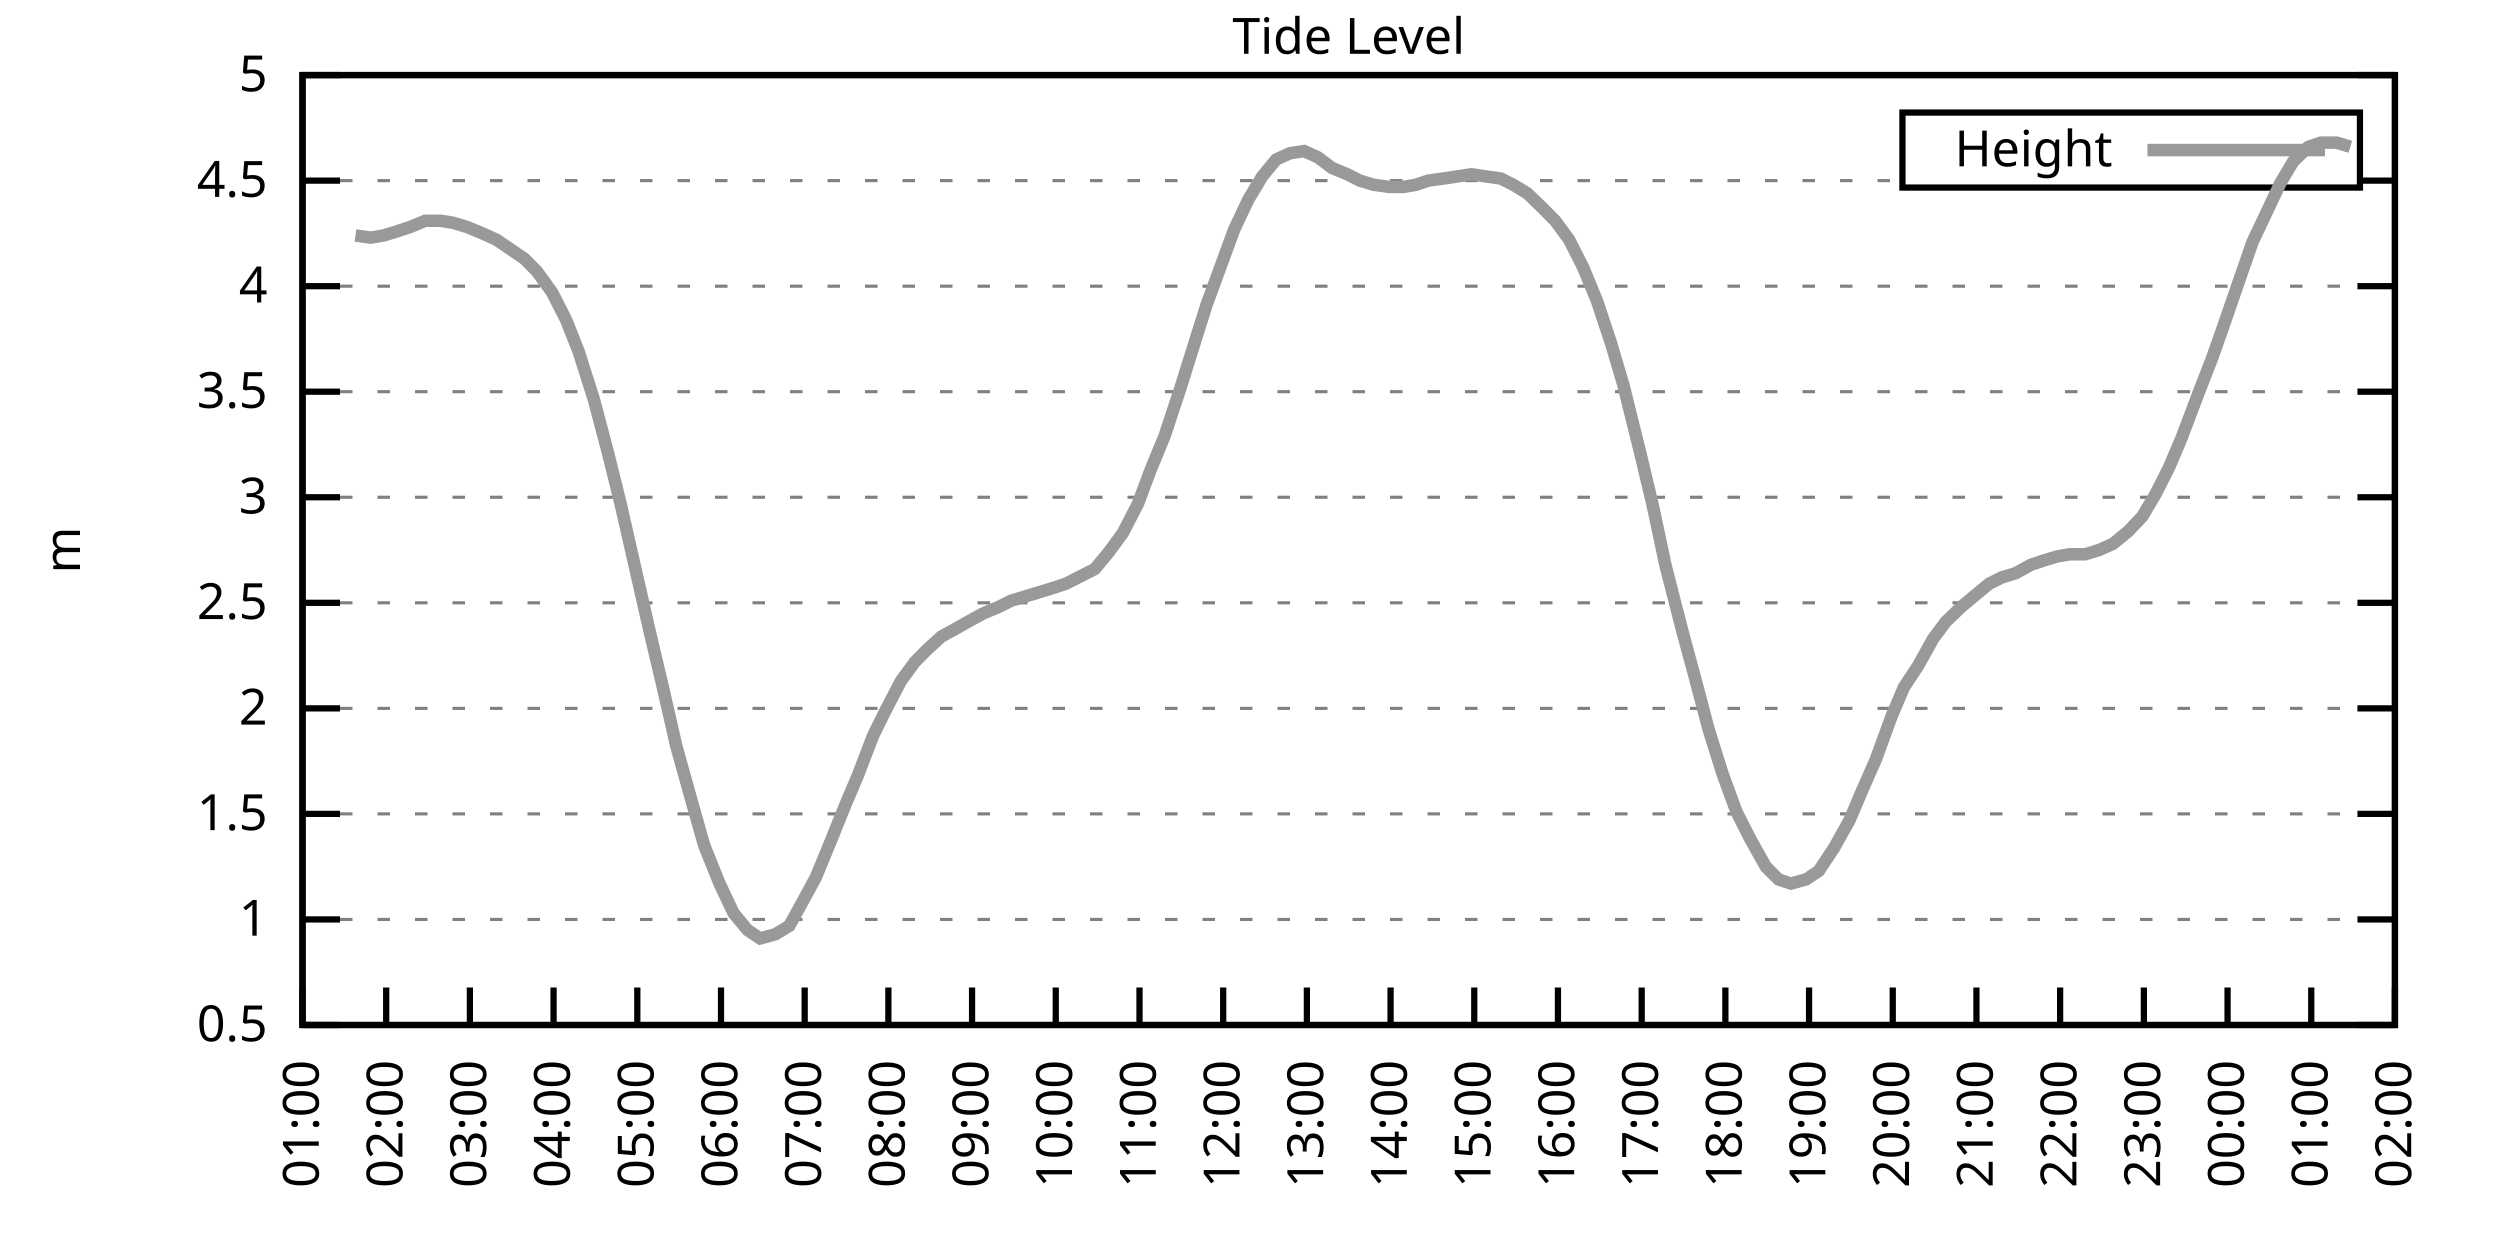
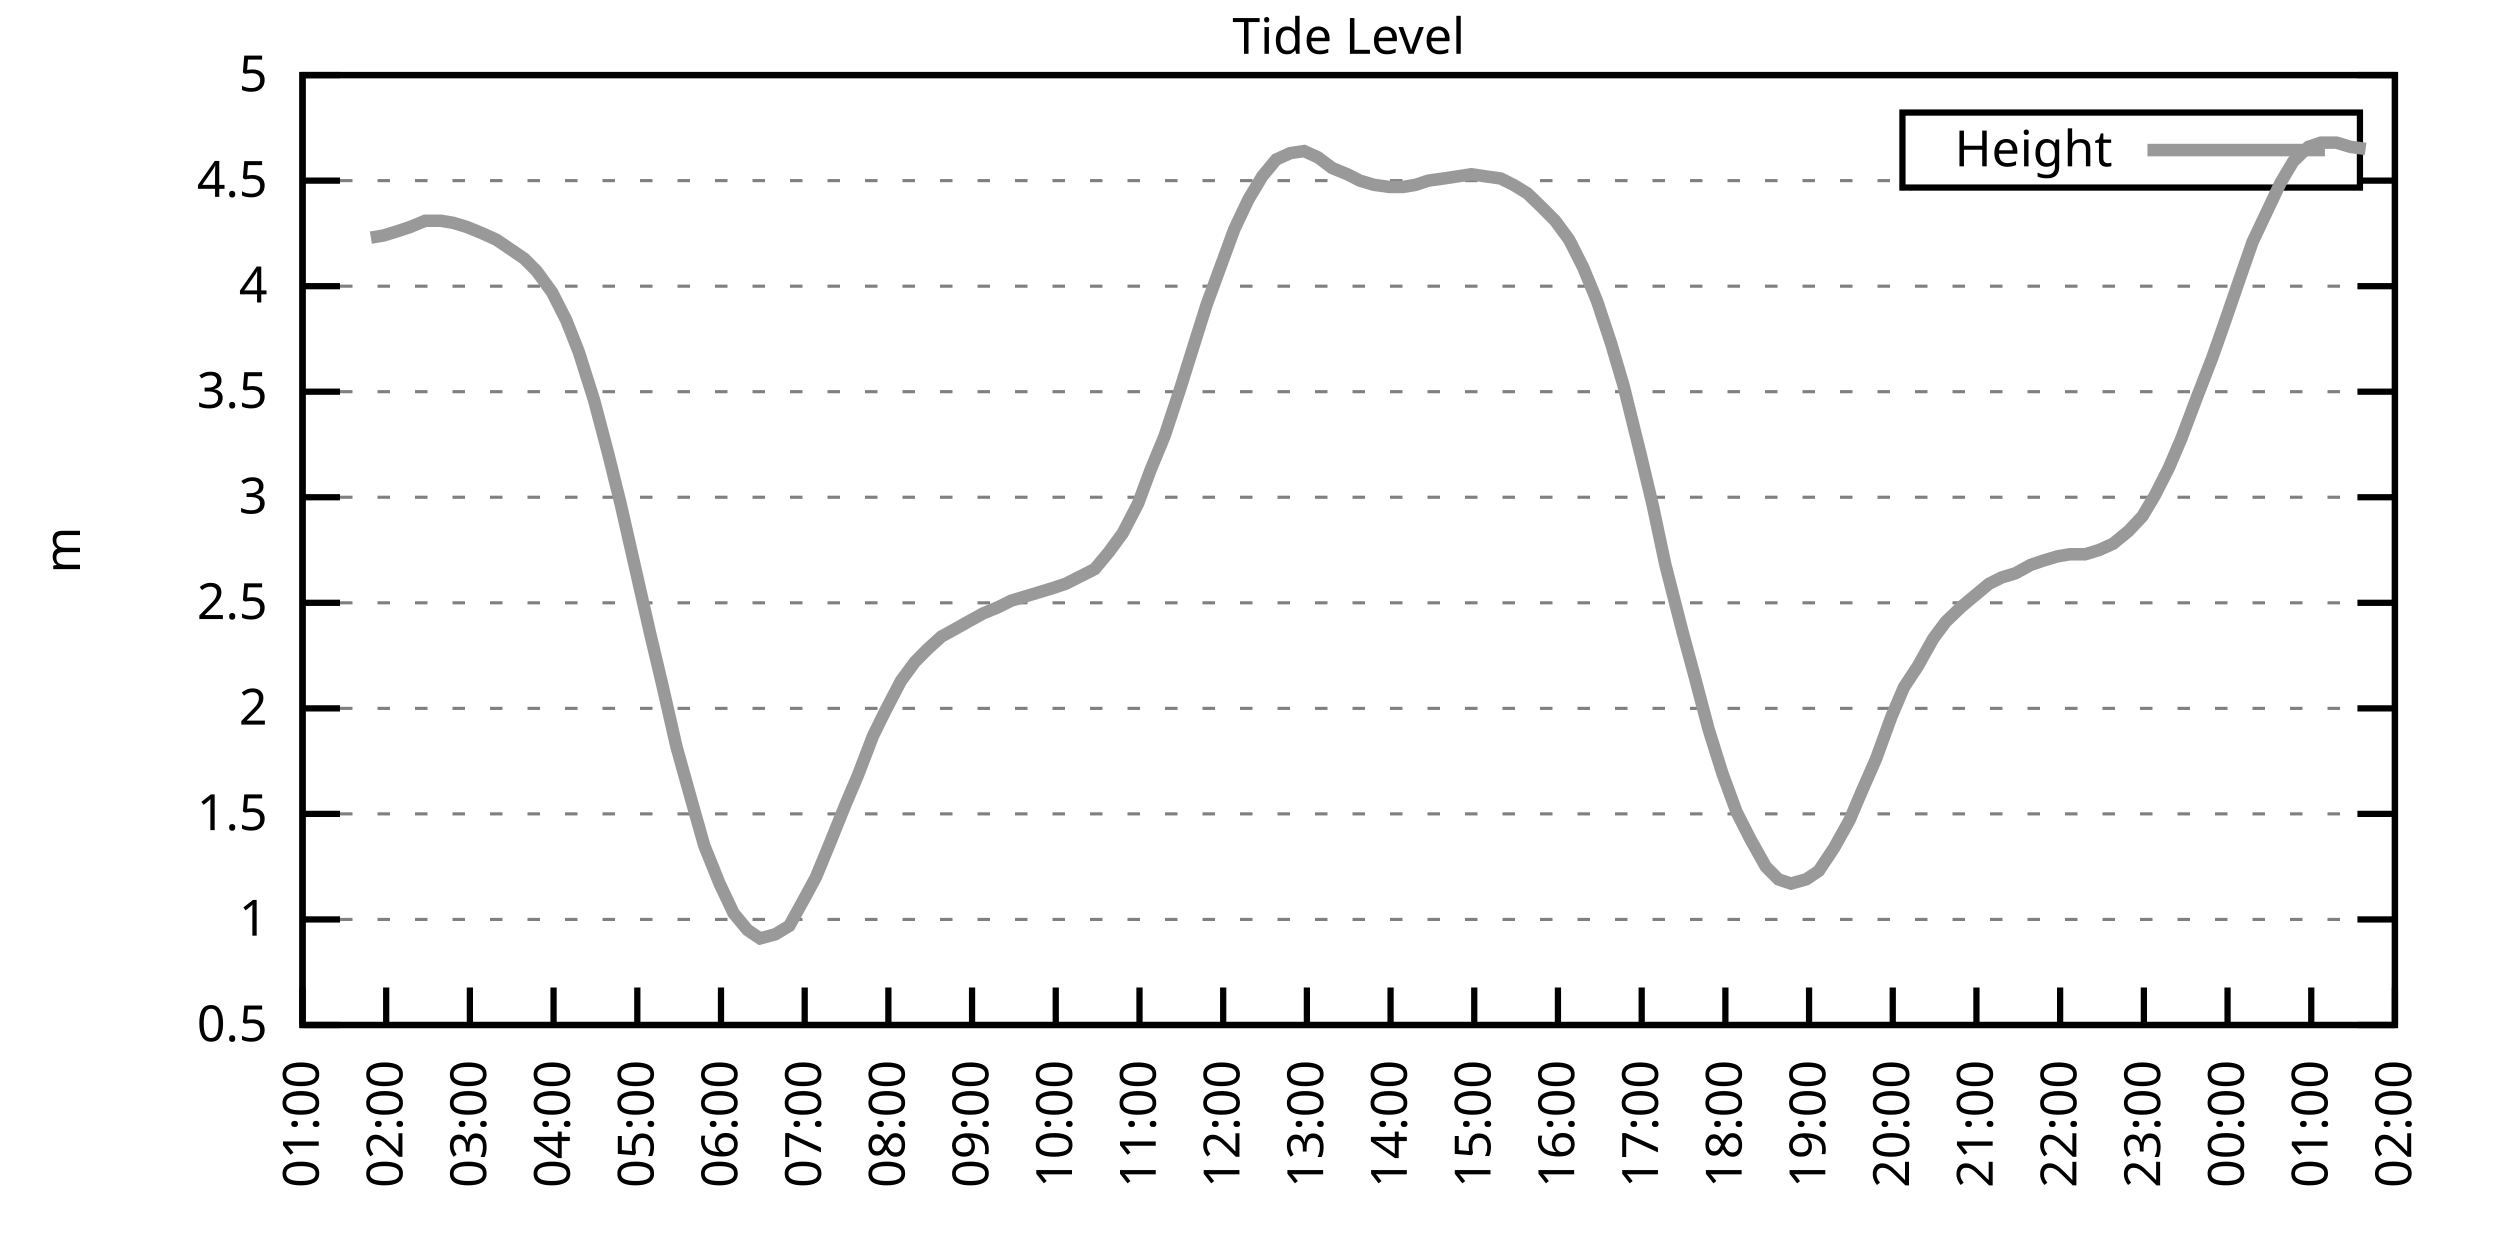
<svg xmlns="http://www.w3.org/2000/svg" xmlns:xlink="http://www.w3.org/1999/xlink" width="400" height="200" viewBox="0 0 400 200">
  <g id="gnuplot_canvas">
    <rect x="0" y="0" width="400" height="200" fill="none" />
    <defs>
      <circle id="gpDot" r="0.5" stroke-width="0.5" stroke="currentColor" />
      <path id="gpPt0" stroke-width="0.333" stroke="currentColor" d="M-1,0 h2 M0,-1 v2" />
      <path id="gpPt1" stroke-width="0.333" stroke="currentColor" d="M-1,-1 L1,1 M1,-1 L-1,1" />
      <path id="gpPt2" stroke-width="0.333" stroke="currentColor" d="M-1,0 L1,0 M0,-1 L0,1 M-1,-1 L1,1 M-1,1 L1,-1" />
      <rect id="gpPt3" stroke-width="0.333" stroke="currentColor" x="-1" y="-1" width="2" height="2" />
      <rect id="gpPt4" stroke-width="0.333" stroke="currentColor" fill="currentColor" x="-1" y="-1" width="2" height="2" />
      <circle id="gpPt5" stroke-width="0.333" stroke="currentColor" cx="0" cy="0" r="1" />
      <use xlink:href="#gpPt5" id="gpPt6" fill="currentColor" stroke="none" />
      <path id="gpPt7" stroke-width="0.333" stroke="currentColor" d="M0,-1.33 L-1.33,0.67 L1.33,0.67 z" />
      <use xlink:href="#gpPt7" id="gpPt8" fill="currentColor" stroke="none" />
      <use xlink:href="#gpPt7" id="gpPt9" stroke="currentColor" transform="rotate(180)" />
      <use xlink:href="#gpPt9" id="gpPt10" fill="currentColor" stroke="none" />
      <use xlink:href="#gpPt3" id="gpPt11" stroke="currentColor" transform="rotate(45)" />
      <use xlink:href="#gpPt11" id="gpPt12" fill="currentColor" stroke="none" />
      <path id="gpPt13" stroke-width="0.333" stroke="currentColor" d="M0,1.330 L1.265,0.411 L0.782,-1.067 L-0.782,-1.076 L-1.265,0.411 z" />
      <use xlink:href="#gpPt13" id="gpPt14" fill="currentColor" stroke="none" />
      <filter id="textbox" filterUnits="objectBoundingBox" x="0" y="0" height="1" width="1">
        <feFlood flood-color="white" flood-opacity="1" result="bgnd" />
        <feComposite in="SourceGraphic" in2="bgnd" operator="atop" />
      </filter>
      <filter id="greybox" filterUnits="objectBoundingBox" x="0" y="0" height="1" width="1">
        <feFlood flood-color="lightgrey" flood-opacity="1" result="grey" />
        <feComposite in="SourceGraphic" in2="grey" operator="atop" />
      </filter>
    </defs>
    <g fill="none" color="white" stroke="currentColor" stroke-width="1.00" stroke-linecap="butt" stroke-linejoin="miter">
</g>
    <g fill="none" color="black" stroke="currentColor" stroke-width="1.00" stroke-linecap="butt" stroke-linejoin="miter">
      <g stroke="none" shape-rendering="crispEdges">
        <polygon fill="rgb(255, 255, 255)" points="48.40,164.00 383.18,164.00 383.18,12.02 48.40,12.02 " />
      </g>
    </g>
    <g fill="none" color="black" stroke="currentColor" stroke-width="1.00" stroke-linecap="butt" stroke-linejoin="miter">
</g>
    <g fill="none" color="black" stroke="black" stroke-width="0.50" stroke-linecap="butt" stroke-linejoin="miter">
</g>
    <g fill="none" color="gray" stroke="currentColor" stroke-width="0.50" stroke-linecap="butt" stroke-linejoin="miter">
      <path stroke="gray" stroke-dasharray="2,4" class="gridline" d="M48.40,164.00 L383.19,164.00  " />
    </g>
    <g fill="none" color="gray" stroke="gray" stroke-width="1.00" stroke-linecap="butt" stroke-linejoin="miter">
</g>
    <g fill="none" color="black" stroke="currentColor" stroke-width="1.00" stroke-linecap="butt" stroke-linejoin="miter">
      <path stroke="black" d="M48.40,164.00 L54.40,164.00 M383.19,164.00 L377.19,164.00  " />
      <g transform="translate(42.80,166.60)" stroke="none" fill="black" font-family="Sans" font-size="8.00" text-anchor="end">
        <text>
          <tspan font-family="Sans"> 0.5</tspan>
        </text>
      </g>
    </g>
    <g fill="none" color="black" stroke="currentColor" stroke-width="1.00" stroke-linecap="butt" stroke-linejoin="miter">
</g>
    <g fill="none" color="black" stroke="black" stroke-width="0.50" stroke-linecap="butt" stroke-linejoin="miter">
</g>
    <g fill="none" color="gray" stroke="currentColor" stroke-width="0.50" stroke-linecap="butt" stroke-linejoin="miter">
      <path stroke="gray" stroke-dasharray="2,4" class="gridline" d="M48.40,147.11 L383.19,147.11  " />
    </g>
    <g fill="none" color="gray" stroke="gray" stroke-width="1.00" stroke-linecap="butt" stroke-linejoin="miter">
</g>
    <g fill="none" color="black" stroke="currentColor" stroke-width="1.00" stroke-linecap="butt" stroke-linejoin="miter">
      <path stroke="black" d="M48.40,147.11 L54.40,147.11 M383.19,147.11 L377.19,147.11  " />
      <g transform="translate(42.80,149.71)" stroke="none" fill="black" font-family="Sans" font-size="8.00" text-anchor="end">
        <text>
          <tspan font-family="Sans"> 1</tspan>
        </text>
      </g>
    </g>
    <g fill="none" color="black" stroke="currentColor" stroke-width="1.00" stroke-linecap="butt" stroke-linejoin="miter">
</g>
    <g fill="none" color="black" stroke="black" stroke-width="0.50" stroke-linecap="butt" stroke-linejoin="miter">
</g>
    <g fill="none" color="gray" stroke="currentColor" stroke-width="0.50" stroke-linecap="butt" stroke-linejoin="miter">
      <path stroke="gray" stroke-dasharray="2,4" class="gridline" d="M48.40,130.22 L383.19,130.22  " />
    </g>
    <g fill="none" color="gray" stroke="gray" stroke-width="1.00" stroke-linecap="butt" stroke-linejoin="miter">
</g>
    <g fill="none" color="black" stroke="currentColor" stroke-width="1.00" stroke-linecap="butt" stroke-linejoin="miter">
      <path stroke="black" d="M48.40,130.22 L54.40,130.22 M383.19,130.22 L377.19,130.22  " />
      <g transform="translate(42.80,132.82)" stroke="none" fill="black" font-family="Sans" font-size="8.00" text-anchor="end">
        <text>
          <tspan font-family="Sans"> 1.5</tspan>
        </text>
      </g>
    </g>
    <g fill="none" color="black" stroke="currentColor" stroke-width="1.00" stroke-linecap="butt" stroke-linejoin="miter">
</g>
    <g fill="none" color="black" stroke="black" stroke-width="0.50" stroke-linecap="butt" stroke-linejoin="miter">
</g>
    <g fill="none" color="gray" stroke="currentColor" stroke-width="0.50" stroke-linecap="butt" stroke-linejoin="miter">
      <path stroke="gray" stroke-dasharray="2,4" class="gridline" d="M48.40,113.34 L383.19,113.34  " />
    </g>
    <g fill="none" color="gray" stroke="gray" stroke-width="1.00" stroke-linecap="butt" stroke-linejoin="miter">
</g>
    <g fill="none" color="black" stroke="currentColor" stroke-width="1.00" stroke-linecap="butt" stroke-linejoin="miter">
      <path stroke="black" d="M48.40,113.34 L54.40,113.34 M383.19,113.34 L377.19,113.34  " />
      <g transform="translate(42.80,115.94)" stroke="none" fill="black" font-family="Sans" font-size="8.00" text-anchor="end">
        <text>
          <tspan font-family="Sans"> 2</tspan>
        </text>
      </g>
    </g>
    <g fill="none" color="black" stroke="currentColor" stroke-width="1.00" stroke-linecap="butt" stroke-linejoin="miter">
</g>
    <g fill="none" color="black" stroke="black" stroke-width="0.50" stroke-linecap="butt" stroke-linejoin="miter">
</g>
    <g fill="none" color="gray" stroke="currentColor" stroke-width="0.50" stroke-linecap="butt" stroke-linejoin="miter">
      <path stroke="gray" stroke-dasharray="2,4" class="gridline" d="M48.40,96.45 L383.19,96.45  " />
    </g>
    <g fill="none" color="gray" stroke="gray" stroke-width="1.00" stroke-linecap="butt" stroke-linejoin="miter">
</g>
    <g fill="none" color="black" stroke="currentColor" stroke-width="1.00" stroke-linecap="butt" stroke-linejoin="miter">
      <path stroke="black" d="M48.40,96.45 L54.40,96.45 M383.19,96.45 L377.19,96.45  " />
      <g transform="translate(42.80,99.05)" stroke="none" fill="black" font-family="Sans" font-size="8.00" text-anchor="end">
        <text>
          <tspan font-family="Sans"> 2.5</tspan>
        </text>
      </g>
    </g>
    <g fill="none" color="black" stroke="currentColor" stroke-width="1.00" stroke-linecap="butt" stroke-linejoin="miter">
</g>
    <g fill="none" color="black" stroke="black" stroke-width="0.50" stroke-linecap="butt" stroke-linejoin="miter">
</g>
    <g fill="none" color="gray" stroke="currentColor" stroke-width="0.50" stroke-linecap="butt" stroke-linejoin="miter">
      <path stroke="gray" stroke-dasharray="2,4" class="gridline" d="M48.40,79.56 L383.19,79.56  " />
    </g>
    <g fill="none" color="gray" stroke="gray" stroke-width="1.00" stroke-linecap="butt" stroke-linejoin="miter">
</g>
    <g fill="none" color="black" stroke="currentColor" stroke-width="1.00" stroke-linecap="butt" stroke-linejoin="miter">
      <path stroke="black" d="M48.40,79.56 L54.40,79.56 M383.19,79.56 L377.19,79.56  " />
      <g transform="translate(42.80,82.16)" stroke="none" fill="black" font-family="Sans" font-size="8.00" text-anchor="end">
        <text>
          <tspan font-family="Sans"> 3</tspan>
        </text>
      </g>
    </g>
    <g fill="none" color="black" stroke="currentColor" stroke-width="1.00" stroke-linecap="butt" stroke-linejoin="miter">
</g>
    <g fill="none" color="black" stroke="black" stroke-width="0.50" stroke-linecap="butt" stroke-linejoin="miter">
</g>
    <g fill="none" color="gray" stroke="currentColor" stroke-width="0.50" stroke-linecap="butt" stroke-linejoin="miter">
      <path stroke="gray" stroke-dasharray="2,4" class="gridline" d="M48.40,62.67 L383.19,62.67  " />
    </g>
    <g fill="none" color="gray" stroke="gray" stroke-width="1.00" stroke-linecap="butt" stroke-linejoin="miter">
</g>
    <g fill="none" color="black" stroke="currentColor" stroke-width="1.00" stroke-linecap="butt" stroke-linejoin="miter">
      <path stroke="black" d="M48.40,62.67 L54.40,62.67 M383.19,62.67 L377.19,62.67  " />
      <g transform="translate(42.80,65.27)" stroke="none" fill="black" font-family="Sans" font-size="8.00" text-anchor="end">
        <text>
          <tspan font-family="Sans"> 3.5</tspan>
        </text>
      </g>
    </g>
    <g fill="none" color="black" stroke="currentColor" stroke-width="1.00" stroke-linecap="butt" stroke-linejoin="miter">
</g>
    <g fill="none" color="black" stroke="black" stroke-width="0.50" stroke-linecap="butt" stroke-linejoin="miter">
</g>
    <g fill="none" color="gray" stroke="currentColor" stroke-width="0.50" stroke-linecap="butt" stroke-linejoin="miter">
      <path stroke="gray" stroke-dasharray="2,4" class="gridline" d="M48.40,45.79 L383.19,45.79  " />
    </g>
    <g fill="none" color="gray" stroke="gray" stroke-width="1.00" stroke-linecap="butt" stroke-linejoin="miter">
</g>
    <g fill="none" color="black" stroke="currentColor" stroke-width="1.00" stroke-linecap="butt" stroke-linejoin="miter">
      <path stroke="black" d="M48.40,45.79 L54.40,45.79 M383.19,45.79 L377.19,45.79  " />
      <g transform="translate(42.80,48.39)" stroke="none" fill="black" font-family="Sans" font-size="8.00" text-anchor="end">
        <text>
          <tspan font-family="Sans"> 4</tspan>
        </text>
      </g>
    </g>
    <g fill="none" color="black" stroke="currentColor" stroke-width="1.00" stroke-linecap="butt" stroke-linejoin="miter">
</g>
    <g fill="none" color="black" stroke="black" stroke-width="0.50" stroke-linecap="butt" stroke-linejoin="miter">
</g>
    <g fill="none" color="gray" stroke="currentColor" stroke-width="0.50" stroke-linecap="butt" stroke-linejoin="miter">
      <path stroke="gray" stroke-dasharray="2,4" class="gridline" d="M48.40,28.90 L304.39,28.90 M377.59,28.90 L383.19,28.90  " />
    </g>
    <g fill="none" color="gray" stroke="gray" stroke-width="1.00" stroke-linecap="butt" stroke-linejoin="miter">
</g>
    <g fill="none" color="black" stroke="currentColor" stroke-width="1.00" stroke-linecap="butt" stroke-linejoin="miter">
      <path stroke="black" d="M48.40,28.90 L54.40,28.90 M383.19,28.90 L377.19,28.90  " />
      <g transform="translate(42.80,31.50)" stroke="none" fill="black" font-family="Sans" font-size="8.00" text-anchor="end">
        <text>
          <tspan font-family="Sans"> 4.5</tspan>
        </text>
      </g>
    </g>
    <g fill="none" color="black" stroke="currentColor" stroke-width="1.00" stroke-linecap="butt" stroke-linejoin="miter">
</g>
    <g fill="none" color="black" stroke="black" stroke-width="0.50" stroke-linecap="butt" stroke-linejoin="miter">
</g>
    <g fill="none" color="gray" stroke="currentColor" stroke-width="0.50" stroke-linecap="butt" stroke-linejoin="miter">
      <path stroke="gray" stroke-dasharray="2,4" class="gridline" d="M48.40,12.01 L383.19,12.01  " />
    </g>
    <g fill="none" color="gray" stroke="gray" stroke-width="1.00" stroke-linecap="butt" stroke-linejoin="miter">
</g>
    <g fill="none" color="black" stroke="currentColor" stroke-width="1.00" stroke-linecap="butt" stroke-linejoin="miter">
      <path stroke="black" d="M48.40,12.01 L54.40,12.01 M383.19,12.01 L377.19,12.01  " />
      <g transform="translate(42.80,14.61)" stroke="none" fill="black" font-family="Sans" font-size="8.00" text-anchor="end">
        <text>
          <tspan font-family="Sans"> 5</tspan>
        </text>
      </g>
    </g>
    <g fill="none" color="black" stroke="currentColor" stroke-width="1.00" stroke-linecap="butt" stroke-linejoin="miter">
      <path stroke="black" d="M48.40,164.00 L48.40,158.00  " />
      <g transform="translate(51.00,169.60) rotate(270.00)" stroke="none" fill="black" font-family="Sans" font-size="8.00" text-anchor="end">
        <text>
          <tspan font-family="Sans">01:00</tspan>
        </text>
      </g>
    </g>
    <g fill="none" color="black" stroke="currentColor" stroke-width="1.00" stroke-linecap="butt" stroke-linejoin="miter">
      <path stroke="black" d="M61.79,164.00 L61.79,158.00  " />
      <g transform="translate(64.39,169.60) rotate(270.00)" stroke="none" fill="black" font-family="Sans" font-size="8.00" text-anchor="end">
        <text>
          <tspan font-family="Sans">02:00</tspan>
        </text>
      </g>
    </g>
    <g fill="none" color="black" stroke="currentColor" stroke-width="1.00" stroke-linecap="butt" stroke-linejoin="miter">
      <path stroke="black" d="M75.18,164.00 L75.18,158.00  " />
      <g transform="translate(77.78,169.60) rotate(270.00)" stroke="none" fill="black" font-family="Sans" font-size="8.00" text-anchor="end">
        <text>
          <tspan font-family="Sans">03:00</tspan>
        </text>
      </g>
    </g>
    <g fill="none" color="black" stroke="currentColor" stroke-width="1.00" stroke-linecap="butt" stroke-linejoin="miter">
      <path stroke="black" d="M88.57,164.00 L88.57,158.00  " />
      <g transform="translate(91.17,169.60) rotate(270.00)" stroke="none" fill="black" font-family="Sans" font-size="8.00" text-anchor="end">
        <text>
          <tspan font-family="Sans">04:00</tspan>
        </text>
      </g>
    </g>
    <g fill="none" color="black" stroke="currentColor" stroke-width="1.00" stroke-linecap="butt" stroke-linejoin="miter">
      <path stroke="black" d="M101.97,164.00 L101.97,158.00  " />
      <g transform="translate(104.57,169.60) rotate(270.00)" stroke="none" fill="black" font-family="Sans" font-size="8.00" text-anchor="end">
        <text>
          <tspan font-family="Sans">05:00</tspan>
        </text>
      </g>
    </g>
    <g fill="none" color="black" stroke="currentColor" stroke-width="1.00" stroke-linecap="butt" stroke-linejoin="miter">
      <path stroke="black" d="M115.36,164.00 L115.36,158.00  " />
      <g transform="translate(117.96,169.60) rotate(270.00)" stroke="none" fill="black" font-family="Sans" font-size="8.00" text-anchor="end">
        <text>
          <tspan font-family="Sans">06:00</tspan>
        </text>
      </g>
    </g>
    <g fill="none" color="black" stroke="currentColor" stroke-width="1.00" stroke-linecap="butt" stroke-linejoin="miter">
      <path stroke="black" d="M128.75,164.00 L128.75,158.00  " />
      <g transform="translate(131.35,169.60) rotate(270.00)" stroke="none" fill="black" font-family="Sans" font-size="8.00" text-anchor="end">
        <text>
          <tspan font-family="Sans">07:00</tspan>
        </text>
      </g>
    </g>
    <g fill="none" color="black" stroke="currentColor" stroke-width="1.00" stroke-linecap="butt" stroke-linejoin="miter">
      <path stroke="black" d="M142.14,164.00 L142.14,158.00  " />
      <g transform="translate(144.74,169.60) rotate(270.00)" stroke="none" fill="black" font-family="Sans" font-size="8.00" text-anchor="end">
        <text>
          <tspan font-family="Sans">08:00</tspan>
        </text>
      </g>
    </g>
    <g fill="none" color="black" stroke="currentColor" stroke-width="1.00" stroke-linecap="butt" stroke-linejoin="miter">
      <path stroke="black" d="M155.53,164.00 L155.53,158.00  " />
      <g transform="translate(158.13,169.60) rotate(270.00)" stroke="none" fill="black" font-family="Sans" font-size="8.00" text-anchor="end">
        <text>
          <tspan font-family="Sans">09:00</tspan>
        </text>
      </g>
    </g>
    <g fill="none" color="black" stroke="currentColor" stroke-width="1.00" stroke-linecap="butt" stroke-linejoin="miter">
      <path stroke="black" d="M168.92,164.00 L168.92,158.00  " />
      <g transform="translate(171.52,169.60) rotate(270.00)" stroke="none" fill="black" font-family="Sans" font-size="8.00" text-anchor="end">
        <text>
          <tspan font-family="Sans">10:00</tspan>
        </text>
      </g>
    </g>
    <g fill="none" color="black" stroke="currentColor" stroke-width="1.00" stroke-linecap="butt" stroke-linejoin="miter">
      <path stroke="black" d="M182.32,164.00 L182.32,158.00  " />
      <g transform="translate(184.92,169.60) rotate(270.00)" stroke="none" fill="black" font-family="Sans" font-size="8.00" text-anchor="end">
        <text>
          <tspan font-family="Sans">11:00</tspan>
        </text>
      </g>
    </g>
    <g fill="none" color="black" stroke="currentColor" stroke-width="1.00" stroke-linecap="butt" stroke-linejoin="miter">
      <path stroke="black" d="M195.71,164.00 L195.71,158.00  " />
      <g transform="translate(198.31,169.60) rotate(270.00)" stroke="none" fill="black" font-family="Sans" font-size="8.00" text-anchor="end">
        <text>
          <tspan font-family="Sans">12:00</tspan>
        </text>
      </g>
    </g>
    <g fill="none" color="black" stroke="currentColor" stroke-width="1.00" stroke-linecap="butt" stroke-linejoin="miter">
      <path stroke="black" d="M209.10,164.00 L209.10,158.00  " />
      <g transform="translate(211.70,169.60) rotate(270.00)" stroke="none" fill="black" font-family="Sans" font-size="8.00" text-anchor="end">
        <text>
          <tspan font-family="Sans">13:00</tspan>
        </text>
      </g>
    </g>
    <g fill="none" color="black" stroke="currentColor" stroke-width="1.00" stroke-linecap="butt" stroke-linejoin="miter">
      <path stroke="black" d="M222.49,164.00 L222.49,158.00  " />
      <g transform="translate(225.09,169.60) rotate(270.00)" stroke="none" fill="black" font-family="Sans" font-size="8.00" text-anchor="end">
        <text>
          <tspan font-family="Sans">14:00</tspan>
        </text>
      </g>
    </g>
    <g fill="none" color="black" stroke="currentColor" stroke-width="1.00" stroke-linecap="butt" stroke-linejoin="miter">
      <path stroke="black" d="M235.88,164.00 L235.88,158.00  " />
      <g transform="translate(238.48,169.60) rotate(270.00)" stroke="none" fill="black" font-family="Sans" font-size="8.00" text-anchor="end">
        <text>
          <tspan font-family="Sans">15:00</tspan>
        </text>
      </g>
    </g>
    <g fill="none" color="black" stroke="currentColor" stroke-width="1.00" stroke-linecap="butt" stroke-linejoin="miter">
      <path stroke="black" d="M249.27,164.00 L249.27,158.00  " />
      <g transform="translate(251.87,169.60) rotate(270.00)" stroke="none" fill="black" font-family="Sans" font-size="8.00" text-anchor="end">
        <text>
          <tspan font-family="Sans">16:00</tspan>
        </text>
      </g>
    </g>
    <g fill="none" color="black" stroke="currentColor" stroke-width="1.00" stroke-linecap="butt" stroke-linejoin="miter">
      <path stroke="black" d="M262.67,164.00 L262.67,158.00  " />
      <g transform="translate(265.27,169.60) rotate(270.00)" stroke="none" fill="black" font-family="Sans" font-size="8.00" text-anchor="end">
        <text>
          <tspan font-family="Sans">17:00</tspan>
        </text>
      </g>
    </g>
    <g fill="none" color="black" stroke="currentColor" stroke-width="1.00" stroke-linecap="butt" stroke-linejoin="miter">
      <path stroke="black" d="M276.06,164.00 L276.06,158.00  " />
      <g transform="translate(278.66,169.60) rotate(270.00)" stroke="none" fill="black" font-family="Sans" font-size="8.00" text-anchor="end">
        <text>
          <tspan font-family="Sans">18:00</tspan>
        </text>
      </g>
    </g>
    <g fill="none" color="black" stroke="currentColor" stroke-width="1.00" stroke-linecap="butt" stroke-linejoin="miter">
      <path stroke="black" d="M289.45,164.00 L289.45,158.00  " />
      <g transform="translate(292.05,169.60) rotate(270.00)" stroke="none" fill="black" font-family="Sans" font-size="8.00" text-anchor="end">
        <text>
          <tspan font-family="Sans">19:00</tspan>
        </text>
      </g>
    </g>
    <g fill="none" color="black" stroke="currentColor" stroke-width="1.00" stroke-linecap="butt" stroke-linejoin="miter">
      <path stroke="black" d="M302.84,164.00 L302.84,158.00  " />
      <g transform="translate(305.44,169.60) rotate(270.00)" stroke="none" fill="black" font-family="Sans" font-size="8.00" text-anchor="end">
        <text>
          <tspan font-family="Sans">20:00</tspan>
        </text>
      </g>
    </g>
    <g fill="none" color="black" stroke="currentColor" stroke-width="1.00" stroke-linecap="butt" stroke-linejoin="miter">
      <path stroke="black" d="M316.23,164.00 L316.23,158.00  " />
      <g transform="translate(318.83,169.60) rotate(270.00)" stroke="none" fill="black" font-family="Sans" font-size="8.00" text-anchor="end">
        <text>
          <tspan font-family="Sans">21:00</tspan>
        </text>
      </g>
    </g>
    <g fill="none" color="black" stroke="currentColor" stroke-width="1.00" stroke-linecap="butt" stroke-linejoin="miter">
      <path stroke="black" d="M329.62,164.00 L329.62,158.00  " />
      <g transform="translate(332.22,169.60) rotate(270.00)" stroke="none" fill="black" font-family="Sans" font-size="8.00" text-anchor="end">
        <text>
          <tspan font-family="Sans">22:00</tspan>
        </text>
      </g>
    </g>
    <g fill="none" color="black" stroke="currentColor" stroke-width="1.00" stroke-linecap="butt" stroke-linejoin="miter">
      <path stroke="black" d="M343.02,164.00 L343.02,158.00  " />
      <g transform="translate(345.62,169.60) rotate(270.00)" stroke="none" fill="black" font-family="Sans" font-size="8.00" text-anchor="end">
        <text>
          <tspan font-family="Sans">23:00</tspan>
        </text>
      </g>
    </g>
    <g fill="none" color="black" stroke="currentColor" stroke-width="1.00" stroke-linecap="butt" stroke-linejoin="miter">
      <path stroke="black" d="M356.41,164.00 L356.41,158.00  " />
      <g transform="translate(359.01,169.60) rotate(270.00)" stroke="none" fill="black" font-family="Sans" font-size="8.00" text-anchor="end">
        <text>
          <tspan font-family="Sans">00:00</tspan>
        </text>
      </g>
    </g>
    <g fill="none" color="black" stroke="currentColor" stroke-width="1.00" stroke-linecap="butt" stroke-linejoin="miter">
      <path stroke="black" d="M369.80,164.00 L369.80,158.00  " />
      <g transform="translate(372.40,169.60) rotate(270.00)" stroke="none" fill="black" font-family="Sans" font-size="8.00" text-anchor="end">
        <text>
          <tspan font-family="Sans">01:00</tspan>
        </text>
      </g>
    </g>
    <g fill="none" color="black" stroke="currentColor" stroke-width="1.00" stroke-linecap="butt" stroke-linejoin="miter">
      <path stroke="black" d="M383.19,164.00 L383.19,158.00  " />
      <g transform="translate(385.79,169.60) rotate(270.00)" stroke="none" fill="black" font-family="Sans" font-size="8.00" text-anchor="end">
        <text>
          <tspan font-family="Sans">02:00</tspan>
        </text>
      </g>
    </g>
    <g fill="none" color="black" stroke="currentColor" stroke-width="1.00" stroke-linecap="butt" stroke-linejoin="miter">
</g>
    <g fill="none" color="black" stroke="currentColor" stroke-width="1.00" stroke-linecap="butt" stroke-linejoin="miter">
      <path stroke="black" d="M48.40,12.01 L48.40,164.00 L383.19,164.00 L383.19,12.01 L48.40,12.01 Z  " />
    </g>
    <g fill="none" color="black" stroke="currentColor" stroke-width="1.00" stroke-linecap="butt" stroke-linejoin="miter">
</g>
    <g fill="none" color="black" stroke="currentColor" stroke-width="1.00" stroke-linecap="butt" stroke-linejoin="miter">
      <path stroke="black" d="M304.39,30.01 L304.39,18.01 L377.59,18.01 L377.59,30.01 L304.39,30.01 Z  " />
    </g>
    <g id="Tide_level_plot_1">
      <g fill="none" color="white" stroke="black" stroke-width="2.00" stroke-linecap="butt" stroke-linejoin="miter">
</g>
      <g fill="none" color="black" stroke="currentColor" stroke-width="2.00" stroke-linecap="butt" stroke-linejoin="miter">
        <g transform="translate(337.99,26.61)" stroke="none" fill="black" font-family="Sans" font-size="8.00" text-anchor="end">
          <text>
            <tspan font-family="Sans">Height</tspan>
          </text>
        </g>
      </g>
      <g fill="none" color="black" stroke="currentColor" stroke-width="2.00" stroke-linecap="butt" stroke-linejoin="miter">
-         <path stroke="rgb(153, 153, 153)" d="M343.59,24.01 L371.99,24.01 M56.88,37.68 L59.34,38.02 L61.35,37.68 L63.58,37.00 L65.59,36.33 L68.04,35.32   L70.50,35.32 L72.50,35.65 L74.74,36.33 L77.19,37.34 L79.42,38.35 L81.43,39.71 L83.89,41.39 L85.90,43.42   L88.35,46.80 L90.58,51.19 L92.59,56.26 L95.05,64.02 L97.28,72.47 L99.29,80.57 L101.52,90.37 L103.98,101.18   L105.98,109.62 L108.22,119.42 L110.67,128.20 L112.68,135.29 L115.13,141.37 L117.37,146.10 L119.60,148.80 L121.61,150.15   L124.06,149.48 L126.29,148.13 L128.53,144.07 L130.54,140.36 L132.77,134.95 L135.22,128.87 L137.23,124.14 L139.69,117.73   L141.69,113.67 L144.15,108.95 L146.38,105.91 L148.39,103.88 L150.62,101.85 L153.08,100.50 L154.86,99.49 L157.32,98.14   L159.77,97.12 L161.78,96.11 L164.01,95.44 L166.25,94.76 L168.48,94.08 L170.49,93.41 L173.17,92.06 L175.17,91.04   L177.41,88.34 L179.64,85.30 L182.09,80.57 L184.10,75.17 L186.33,69.77 L188.79,62.34 L190.80,55.92 L193.03,48.83   L195.26,42.75 L197.49,36.67 L199.73,31.94 L201.96,28.22 L204.19,25.52 L206.42,24.51 L208.65,24.17 L210.88,25.18   L213.12,26.87 L215.57,27.88 L217.58,28.90 L219.81,29.57 L222.27,29.91 L224.50,29.91 L226.51,29.57 L228.52,28.90   L230.97,28.56 L233.20,28.22 L235.44,27.88 L237.67,28.22 L240.12,28.56 L242.13,29.57 L244.36,30.92 L246.82,33.29   L248.83,35.32 L251.06,38.35 L253.29,42.75 L255.52,48.15 L257.76,54.90 L259.76,61.66 L262.44,72.47 L264.45,80.91   L266.46,90.37 L269.14,100.84 L271.15,108.27 L273.38,116.71 L275.61,123.81 L277.84,129.89 L280.07,134.28 L282.53,138.67   L284.54,140.69 L286.55,141.37 L289.00,140.69 L291.01,139.34 L293.47,135.63 L295.92,131.24 L297.93,126.51 L300.16,121.44   L302.62,114.69 L304.63,109.96 L306.86,106.58 L309.31,102.19 L311.32,99.49 L313.78,97.12 L315.79,95.44 L318.24,93.41   L320.25,92.40 L322.48,91.72 L324.94,90.37 L326.95,89.69 L329.18,89.02 L331.19,88.68 L333.64,88.68 L335.87,88.00   L338.10,86.99 L340.56,84.97 L342.79,82.60 L344.80,79.22 L347.03,74.83 L349.04,70.10 L351.72,63.01 L353.95,57.27   L355.74,52.20 L358.42,44.43 L360.42,38.69 L362.66,33.96 L364.89,29.24 L366.90,25.86 L369.35,23.49 L371.36,22.82   L373.82,22.82 L376.05,23.49  " />
+         <path stroke="rgb(153, 153, 153)" d="M343.59,24.01 L371.99,24.01 M59.34,38.02 L61.35,37.68 L63.58,37.00 L65.59,36.33 L68.04,35.32 L70.50,35.32   L72.50,35.65 L74.74,36.33 L77.19,37.34 L79.42,38.35 L81.43,39.71 L83.89,41.39 L85.90,43.42 L88.35,46.80   L90.58,51.19 L92.59,56.26 L95.05,64.02 L97.28,72.47 L99.29,80.57 L101.52,90.37 L103.98,101.18 L105.98,109.62   L108.22,119.42 L110.67,128.20 L112.68,135.29 L115.13,141.37 L117.37,146.10 L119.60,148.80 L121.61,150.15 L124.06,149.48   L126.29,148.13 L128.53,144.07 L130.54,140.36 L132.77,134.95 L135.22,128.87 L137.23,124.14 L139.69,117.73 L141.69,113.67   L144.15,108.95 L146.38,105.91 L148.39,103.88 L150.62,101.85 L153.08,100.50 L154.86,99.49 L157.32,98.14 L159.77,97.12   L161.78,96.11 L164.01,95.44 L166.25,94.76 L168.48,94.08 L170.49,93.41 L173.17,92.06 L175.17,91.04 L177.41,88.34   L179.64,85.30 L182.09,80.57 L184.10,75.17 L186.33,69.77 L188.79,62.34 L190.80,55.92 L193.03,48.83 L195.26,42.75   L197.49,36.67 L199.73,31.94 L201.96,28.22 L204.19,25.52 L206.42,24.51 L208.65,24.17 L210.88,25.18 L213.12,26.87   L215.57,27.88 L217.58,28.90 L219.81,29.57 L222.27,29.91 L224.50,29.91 L226.51,29.57 L228.52,28.90 L230.97,28.56   L233.20,28.22 L235.44,27.88 L237.67,28.22 L240.12,28.56 L242.13,29.57 L244.36,30.92 L246.82,33.29 L248.83,35.32   L251.06,38.35 L253.29,42.75 L255.52,48.15 L257.76,54.90 L259.76,61.66 L262.44,72.47 L264.45,80.91 L266.46,90.37   L269.14,100.84 L271.15,108.27 L273.38,116.71 L275.61,123.81 L277.84,129.89 L280.07,134.28 L282.53,138.67 L284.54,140.69   L286.55,141.37 L289.00,140.69 L291.01,139.34 L293.47,135.63 L295.92,131.24 L297.93,126.51 L300.16,121.44 L302.62,114.69   L304.63,109.96 L306.86,106.58 L309.31,102.19 L311.32,99.49 L313.78,97.12 L315.79,95.44 L318.24,93.41 L320.25,92.40   L322.48,91.72 L324.94,90.37 L326.95,89.69 L329.18,89.02 L331.19,88.68 L333.64,88.68 L335.87,88.00 L338.10,86.99   L340.56,84.97 L342.79,82.60 L344.80,79.22 L347.03,74.83 L349.04,70.10 L351.72,63.01 L353.95,57.27 L355.74,52.20   L358.42,44.43 L360.42,38.69 L362.66,33.96 L364.89,29.24 L366.90,25.86 L369.35,23.49 L371.36,22.82 L373.82,22.82   L376.05,23.49 L378.50,23.83  " />
      </g>
    </g>
    <g fill="none" color="black" stroke="currentColor" stroke-width="2.00" stroke-linecap="butt" stroke-linejoin="miter">
</g>
    <g fill="none" color="black" stroke="black" stroke-width="1.00" stroke-linecap="butt" stroke-linejoin="miter">
</g>
    <g fill="none" color="black" stroke="currentColor" stroke-width="1.00" stroke-linecap="butt" stroke-linejoin="miter">
      <path stroke="black" d="M48.40,12.01 L48.40,164.00 L383.19,164.00 L383.19,12.01 L48.40,12.01 Z  " />
      <g transform="translate(12.80,88.01) rotate(270.00)" stroke="none" fill="black" font-family="Sans" font-size="8.00" text-anchor="middle">
        <text>
          <tspan font-family="Sans">m</tspan>
        </text>
      </g>
    </g>
    <g fill="none" color="black" stroke="currentColor" stroke-width="1.00" stroke-linecap="butt" stroke-linejoin="miter">
</g>
    <g fill="none" color="black" stroke="currentColor" stroke-width="1.00" stroke-linecap="butt" stroke-linejoin="miter">
      <g transform="translate(215.79,8.61)" stroke="none" fill="black" font-family="Sans" font-size="8.00" text-anchor="middle">
        <text>
          <tspan font-family="Sans">Tide Level</tspan>
        </text>
      </g>
    </g>
    <g fill="none" color="black" stroke="currentColor" stroke-width="1.00" stroke-linecap="butt" stroke-linejoin="miter">
</g>
  </g>
</svg>
